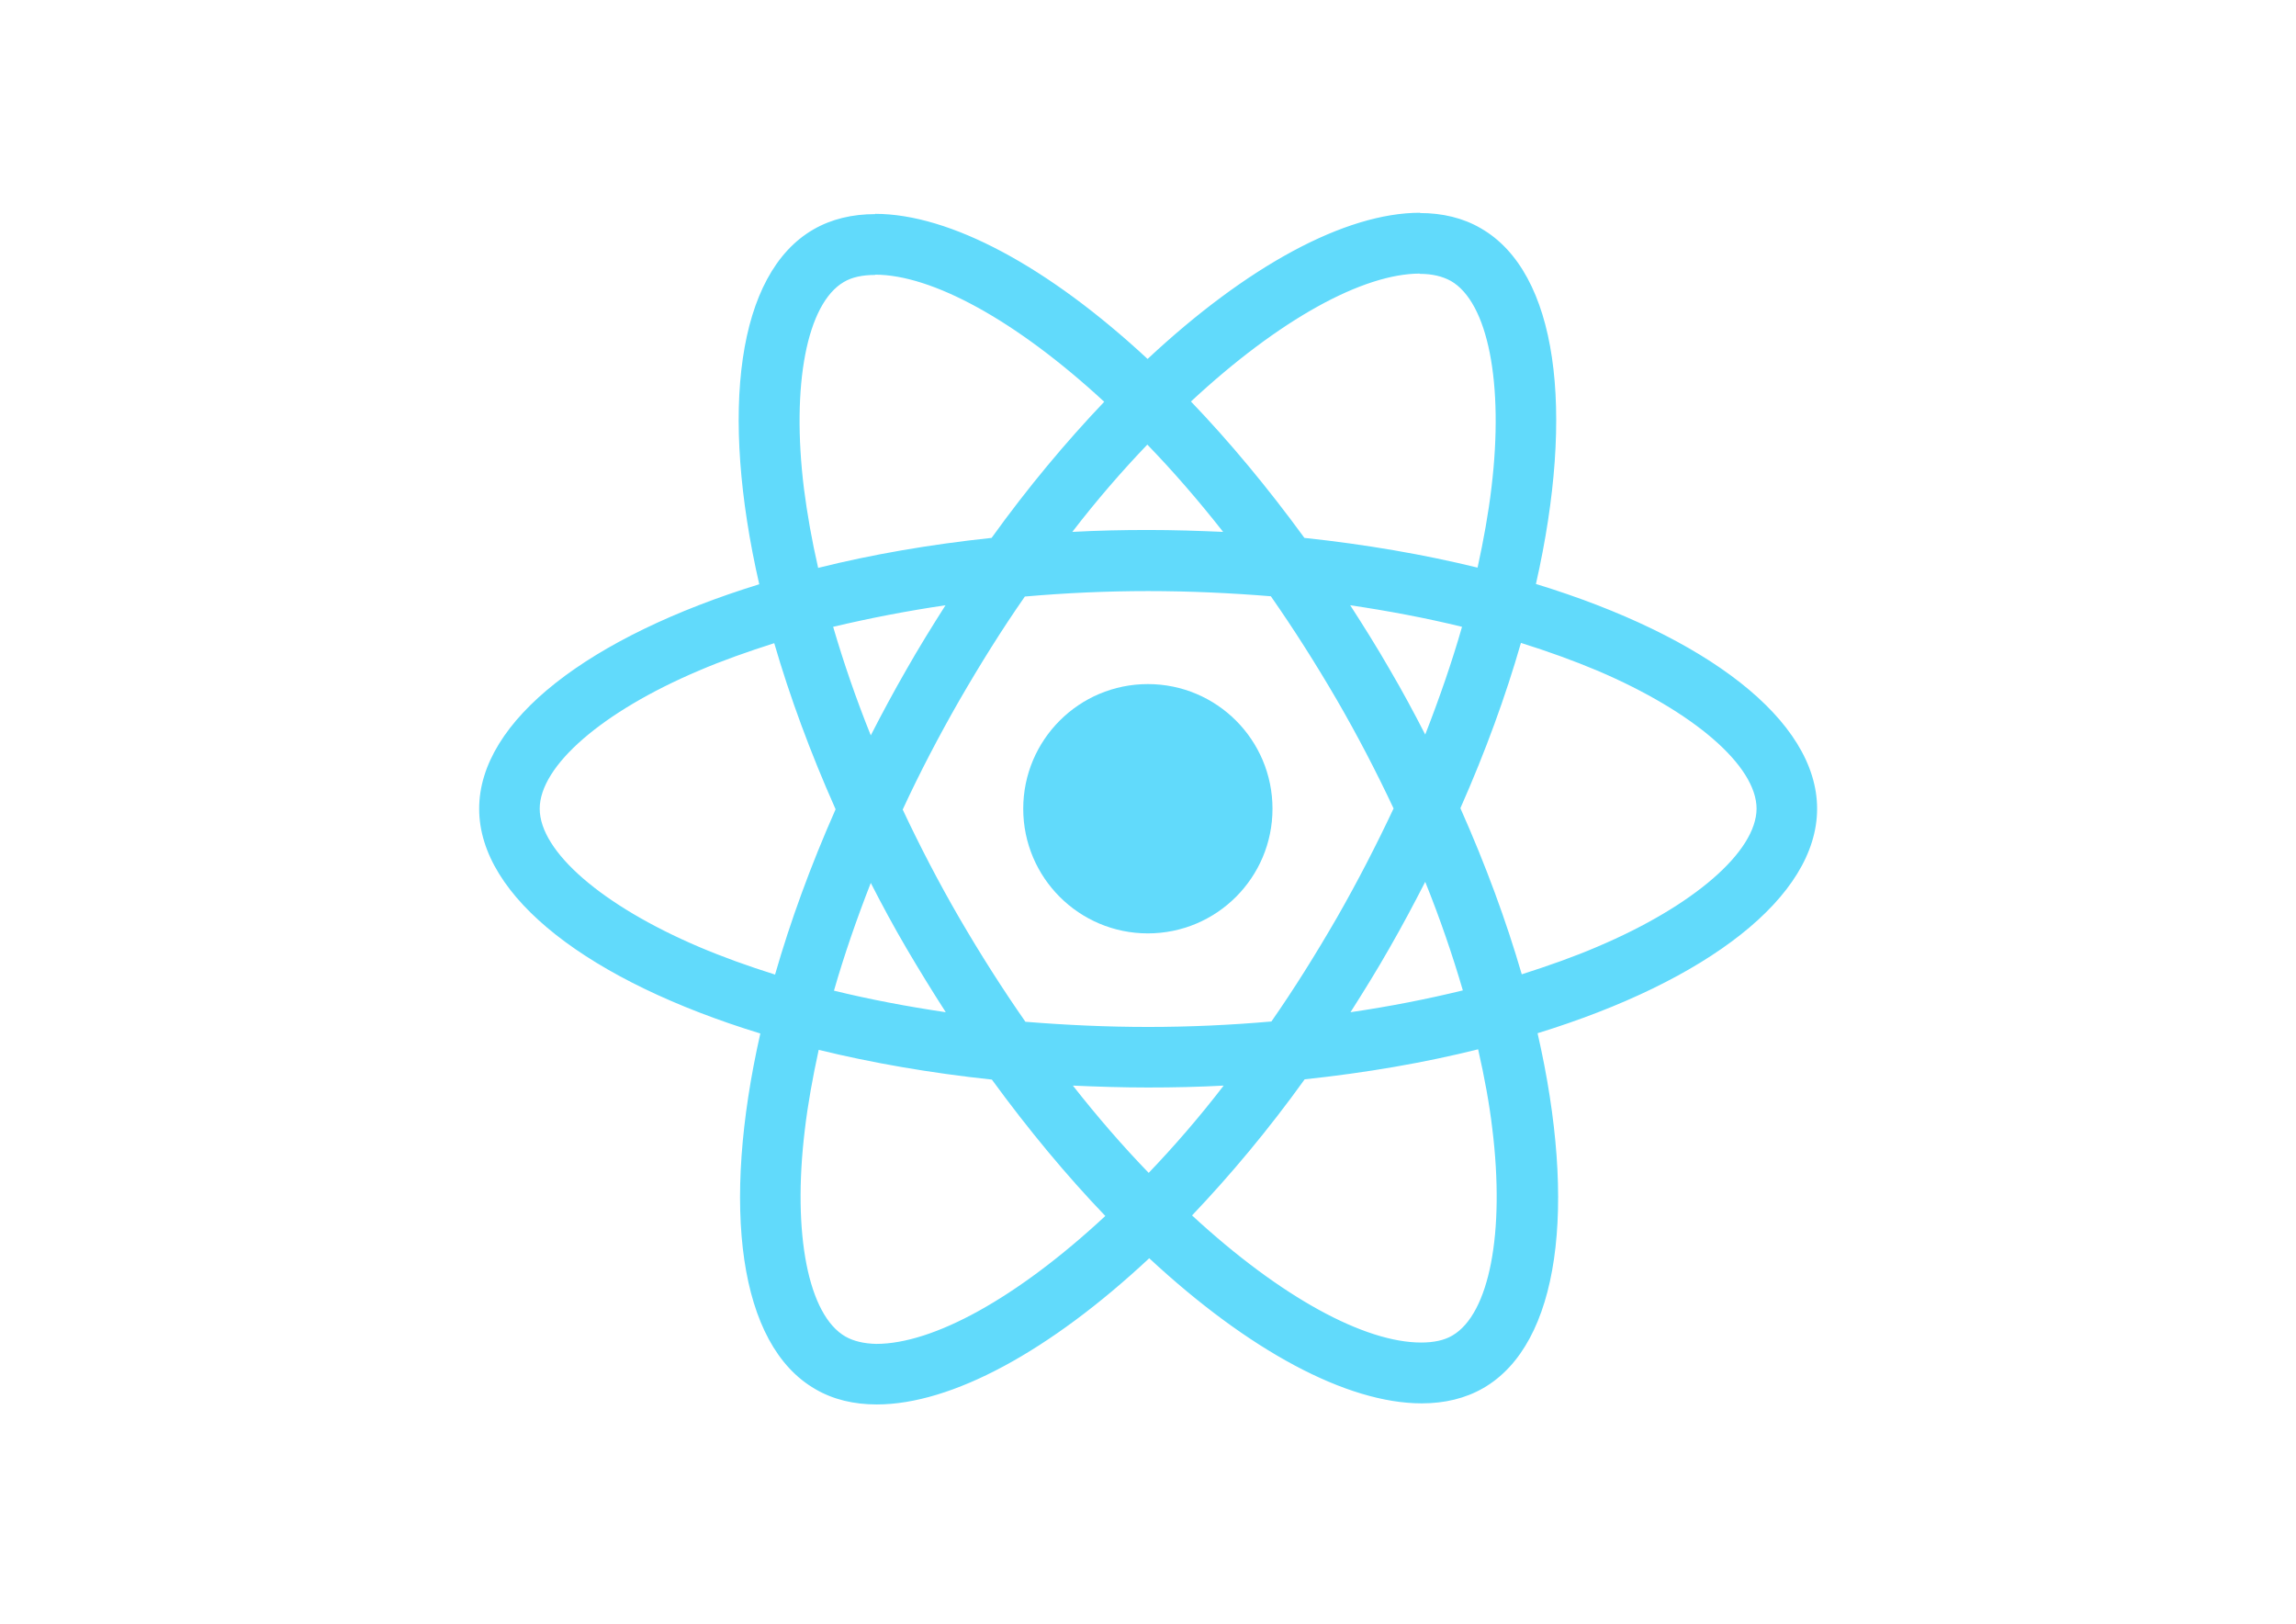
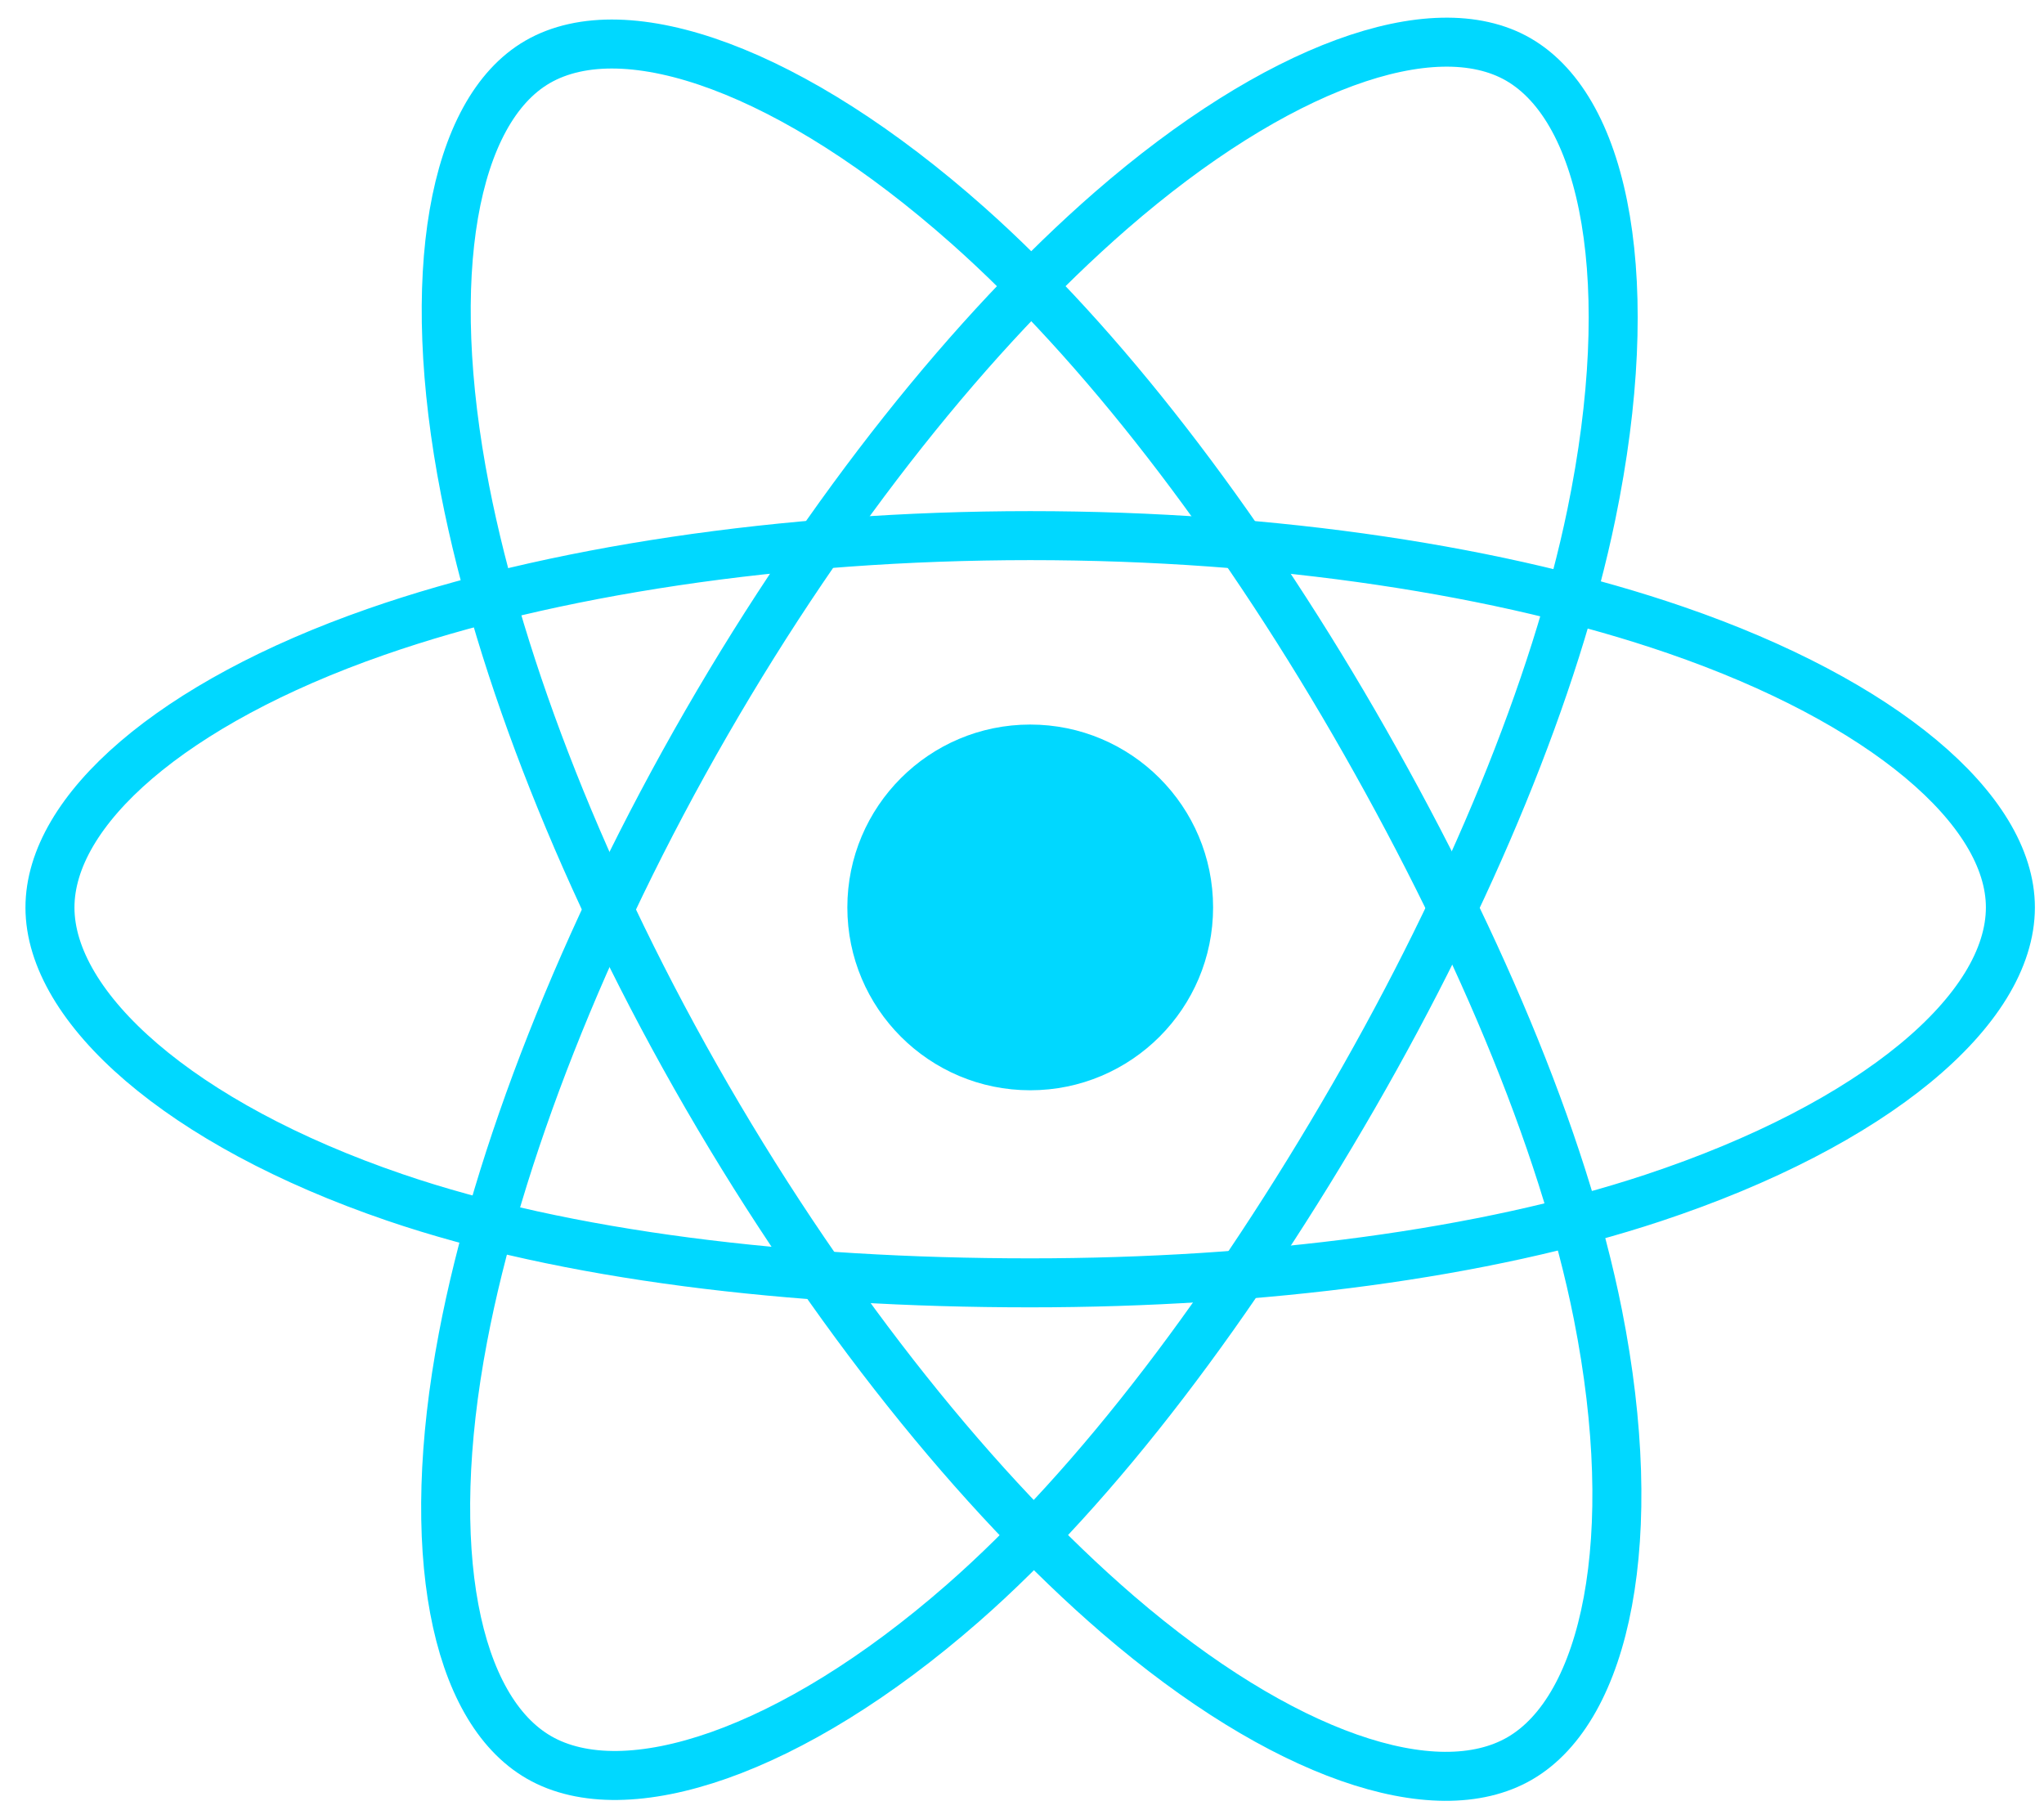
- <svg xmlns="http://www.w3.org/2000/svg" version="1.1" id="Layer_2_1_" x="0px" y="0px" viewBox="0 0 841.9 595.3" enable-background="new 0 0 841.9 595.3" xml:space="preserve">
-   <g>
-     <path fill="#61DAFB" d="M666.3,296.5c0-32.5-40.7-63.3-103.1-82.4c14.4-63.6,8-114.2-20.2-130.4c-6.5-3.8-14.1-5.6-22.4-5.6v22.3   c4.6,0,8.3,0.9,11.4,2.6c13.6,7.8,19.5,37.5,14.9,75.7c-1.1,9.4-2.9,19.3-5.1,29.4c-19.6-4.8-41-8.5-63.5-10.9   c-13.5-18.5-27.5-35.3-41.6-50c32.6-30.3,63.2-46.9,84-46.9l0-22.3c0,0,0,0,0,0c-27.5,0-63.5,19.6-99.9,53.6   c-36.4-33.8-72.4-53.2-99.9-53.2v22.3c20.7,0,51.4,16.5,84,46.6c-14,14.7-28,31.4-41.3,49.9c-22.6,2.4-44,6.1-63.6,11   c-2.3-10-4-19.7-5.2-29c-4.7-38.2,1.1-67.9,14.6-75.8c3-1.8,6.9-2.6,11.5-2.6l0-22.3c0,0,0,0,0,0c-8.4,0-16,1.8-22.6,5.6   c-28.1,16.2-34.4,66.7-19.9,130.1c-62.2,19.2-102.7,49.9-102.7,82.3c0,32.5,40.7,63.3,103.1,82.4c-14.4,63.6-8,114.2,20.2,130.4   c6.5,3.8,14.1,5.6,22.5,5.6c27.5,0,63.5-19.6,99.9-53.6c36.4,33.8,72.4,53.2,99.9,53.2c8.4,0,16-1.8,22.6-5.6   c28.1-16.2,34.4-66.7,19.9-130.1C625.8,359.7,666.3,328.9,666.3,296.5z M536.1,229.8c-3.7,12.9-8.3,26.2-13.5,39.5   c-4.1-8-8.4-16-13.1-24c-4.6-8-9.5-15.8-14.4-23.4C509.3,224,523,226.6,536.1,229.8z M490.3,336.3c-7.8,13.5-15.8,26.3-24.1,38.2   c-14.9,1.3-30,2-45.2,2c-15.1,0-30.2-0.7-45-1.9c-8.3-11.9-16.4-24.6-24.2-38c-7.6-13.1-14.5-26.4-20.8-39.8   c6.2-13.4,13.2-26.8,20.7-39.9c7.8-13.5,15.8-26.3,24.1-38.2c14.9-1.3,30-2,45.2-2c15.1,0,30.2,0.7,45,1.9   c8.3,11.9,16.4,24.6,24.2,38c7.6,13.1,14.5,26.4,20.8,39.8C504.7,309.8,497.8,323.2,490.3,336.3z M522.6,323.3   c5.4,13.4,10,26.8,13.8,39.8c-13.1,3.2-26.9,5.9-41.2,8c4.9-7.7,9.8-15.6,14.4-23.7C514.2,339.4,518.5,331.3,522.6,323.3z    M421.2,430c-9.3-9.6-18.6-20.3-27.8-32c9,0.4,18.2,0.7,27.5,0.7c9.4,0,18.7-0.2,27.8-0.7C439.7,409.7,430.4,420.4,421.2,430z    M346.8,371.1c-14.2-2.1-27.9-4.7-41-7.9c3.7-12.9,8.3-26.2,13.5-39.5c4.1,8,8.4,16,13.1,24C337.1,355.7,341.9,363.5,346.8,371.1z    M420.7,163c9.3,9.6,18.6,20.3,27.8,32c-9-0.4-18.2-0.7-27.5-0.7c-9.4,0-18.7,0.2-27.8,0.7C402.2,183.3,411.5,172.6,420.7,163z    M346.7,221.9c-4.9,7.7-9.8,15.6-14.4,23.7c-4.6,8-8.9,16-13,24c-5.4-13.4-10-26.8-13.8-39.8C318.6,226.7,332.4,224,346.7,221.9z    M256.2,347.1c-35.4-15.1-58.3-34.9-58.3-50.6c0-15.7,22.9-35.6,58.3-50.6c8.6-3.7,18-7,27.7-10.1c5.7,19.6,13.2,40,22.5,60.9   c-9.2,20.8-16.6,41.1-22.2,60.6C274.3,354.2,264.9,350.8,256.2,347.1z M310,490c-13.6-7.8-19.5-37.5-14.9-75.7   c1.1-9.4,2.9-19.3,5.1-29.4c19.6,4.8,41,8.5,63.5,10.9c13.5,18.5,27.5,35.3,41.6,50c-32.6,30.3-63.2,46.9-84,46.9   C316.8,492.6,313,491.7,310,490z M547.2,413.8c4.7,38.2-1.1,67.9-14.6,75.8c-3,1.8-6.9,2.6-11.5,2.6c-20.7,0-51.4-16.5-84-46.6   c14-14.7,28-31.4,41.3-49.9c22.6-2.4,44-6.1,63.6-11C544.3,394.8,546.1,404.5,547.2,413.8z M585.7,347.1c-8.6,3.7-18,7-27.7,10.1   c-5.7-19.6-13.2-40-22.5-60.9c9.2-20.8,16.6-41.1,22.2-60.6c9.9,3.1,19.3,6.5,28.1,10.2c35.4,15.1,58.3,34.9,58.3,50.6   C644,312.2,621.1,332.1,585.7,347.1z" />
-     <polygon fill="#61DAFB" points="320.8,78.4 320.8,78.4 320.8,78.4  " />
-     <circle fill="#61DAFB" cx="420.9" cy="296.5" r="45.7" />
-     <polygon fill="#61DAFB" points="520.5,78.1 520.5,78.1 520.5,78.1  " />
-   </g>
+ <svg xmlns="http://www.w3.org/2000/svg" id="Layer_2" data-name="Layer 2" width="1001.13" height="890.65">
+   <defs>
+     <style>.cls-2{fill:none;stroke:#00d8ff;stroke-miterlimit:10;stroke-width:24px}</style>
+   </defs>
+   <circle cx="504.59" cy="444.48" r="89.57" fill="#00d8ff" />
+   <path class="cls-2" d="M504.59 262.37c120.25 0 232 17.26 316.2 46.26 101.49 34.94 163.88 87.9 163.88 135.85 0 50-66.13 106.24-175.11 142.35-82.4 27.3-190.82 41.55-305 41.55-117 0-227.87-13.38-311.18-41.85-105.42-36-168.91-93-168.91-142 0-47.57 59.57-100.11 159.64-135 84.57-29.53 199.05-47.16 320.48-47.16z" />
+   <path class="cls-2" d="M346.06 354c60.07-104.17 130.83-192.32 198-250.81 81-70.46 158-98 199.56-74.1 43.29 25 59 110.36 35.83 222.81-17.52 85-59.34 186-116.37 284.95-58.44 101.33-125.39 190.66-191.68 248.6-83.87 73.32-165 99.85-207.43 75.37-41.2-23.77-57-101.63-37.2-205.74 16.71-87.97 58.62-195.93 119.29-301.08z" />
+   <path class="cls-2" d="M346.21 537.06C286 433 244.92 327.66 227.82 240.23c-20.61-105.33-6-185.87 35.46-209.9 43.25-25 125.08 4 210.93 80.24C539.12 168.2 605.77 254.89 663 353.69 721.6 455 765.55 557.59 782.65 644c21.63 109.29 4.12 192.79-38.31 217.35-41.16 23.83-116.49-1.4-196.81-70.52-67.87-58.44-140.48-148.68-201.32-253.77z" />
</svg>
